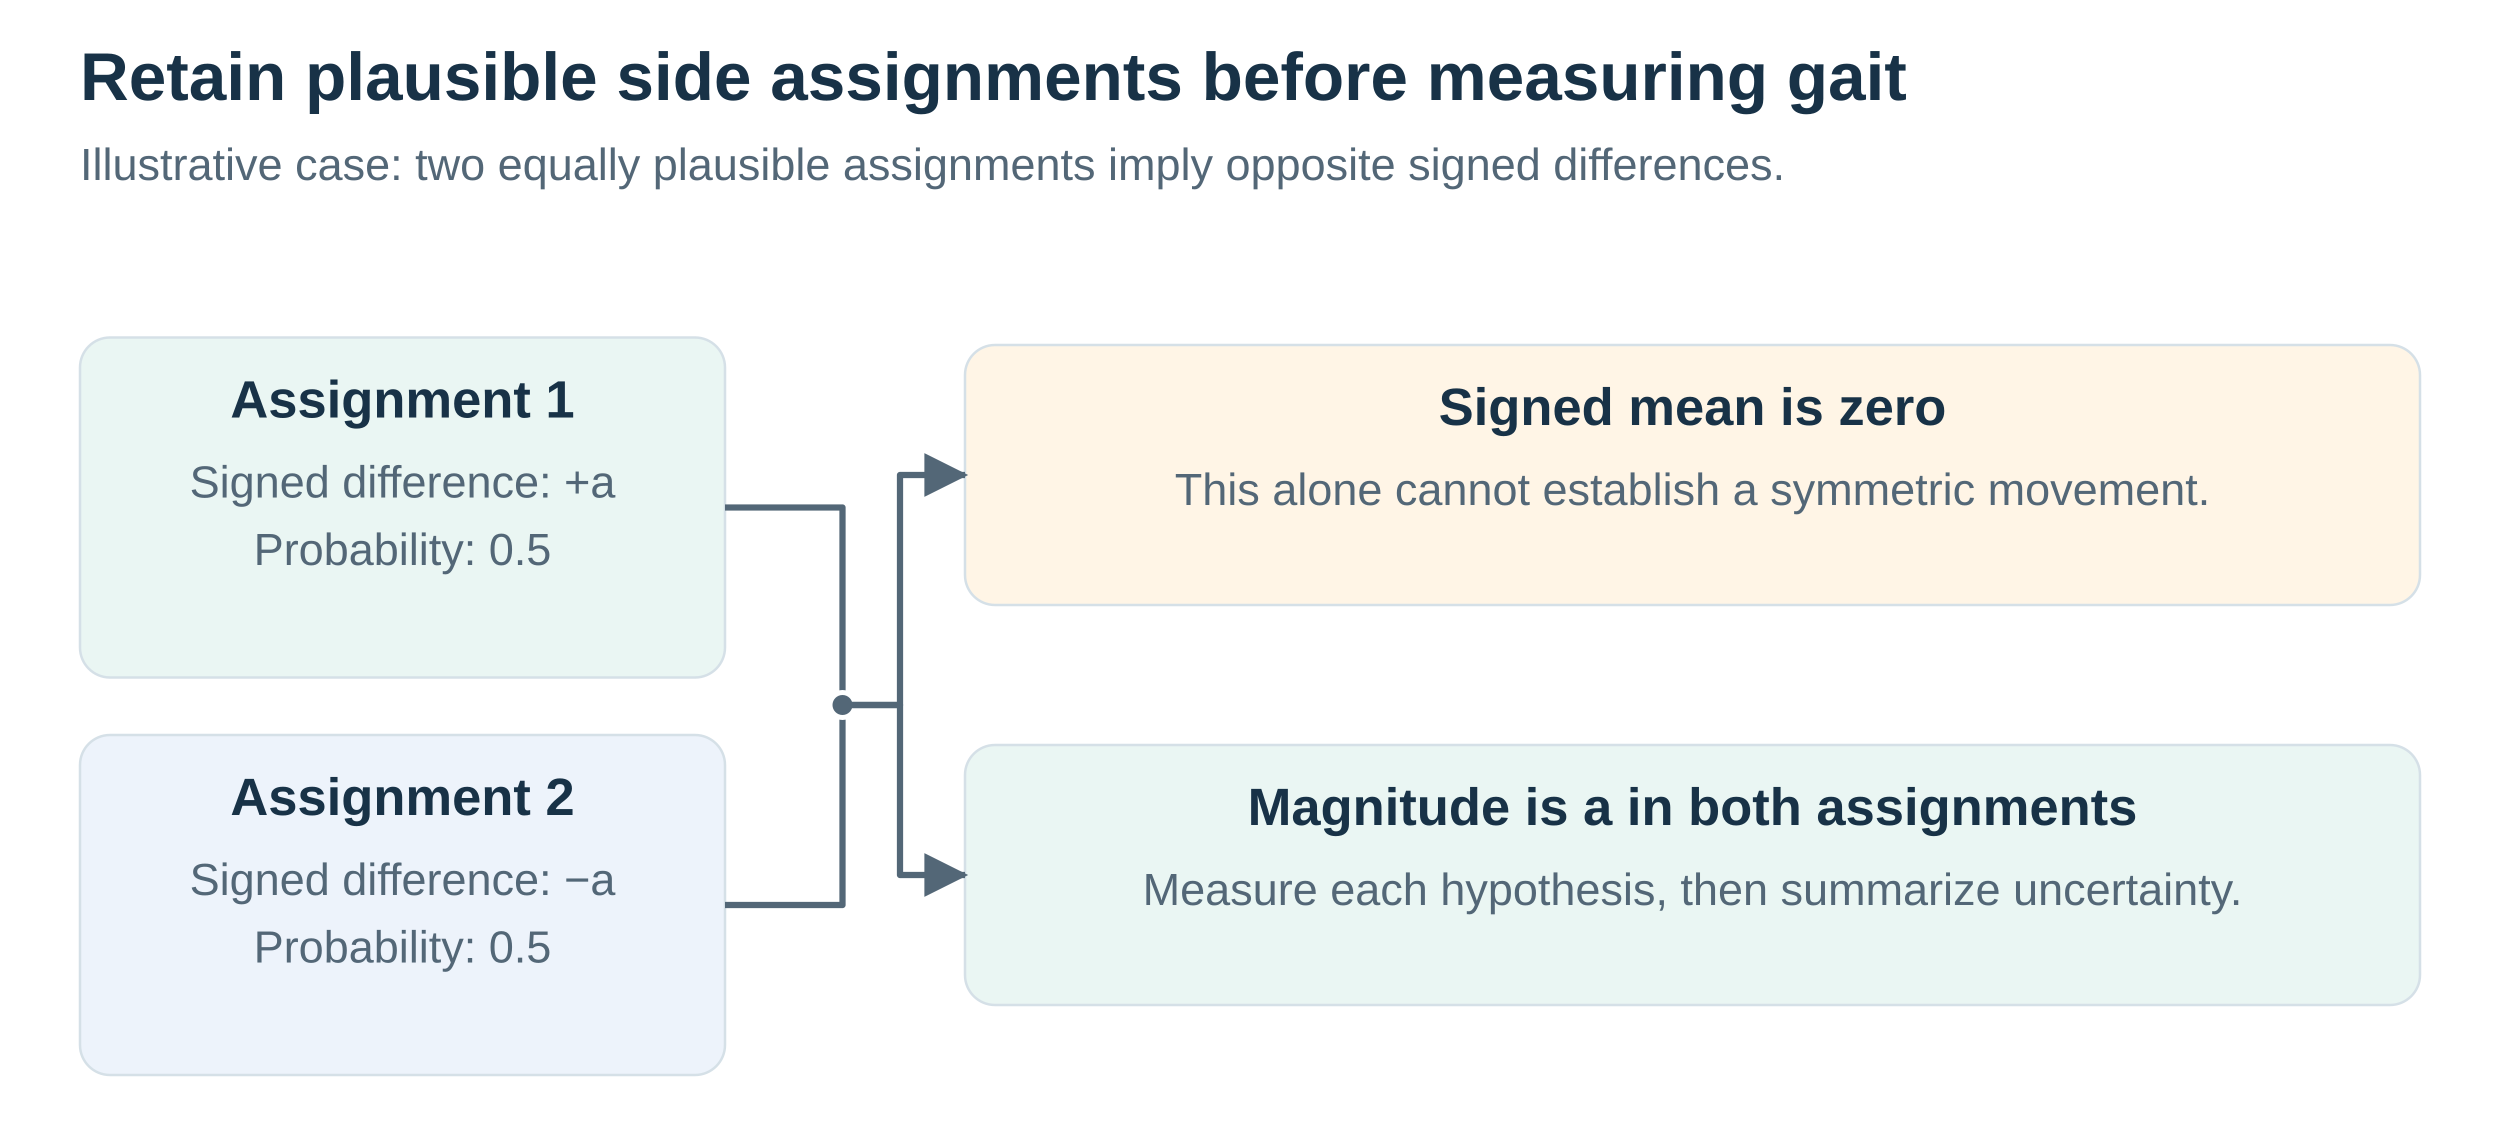
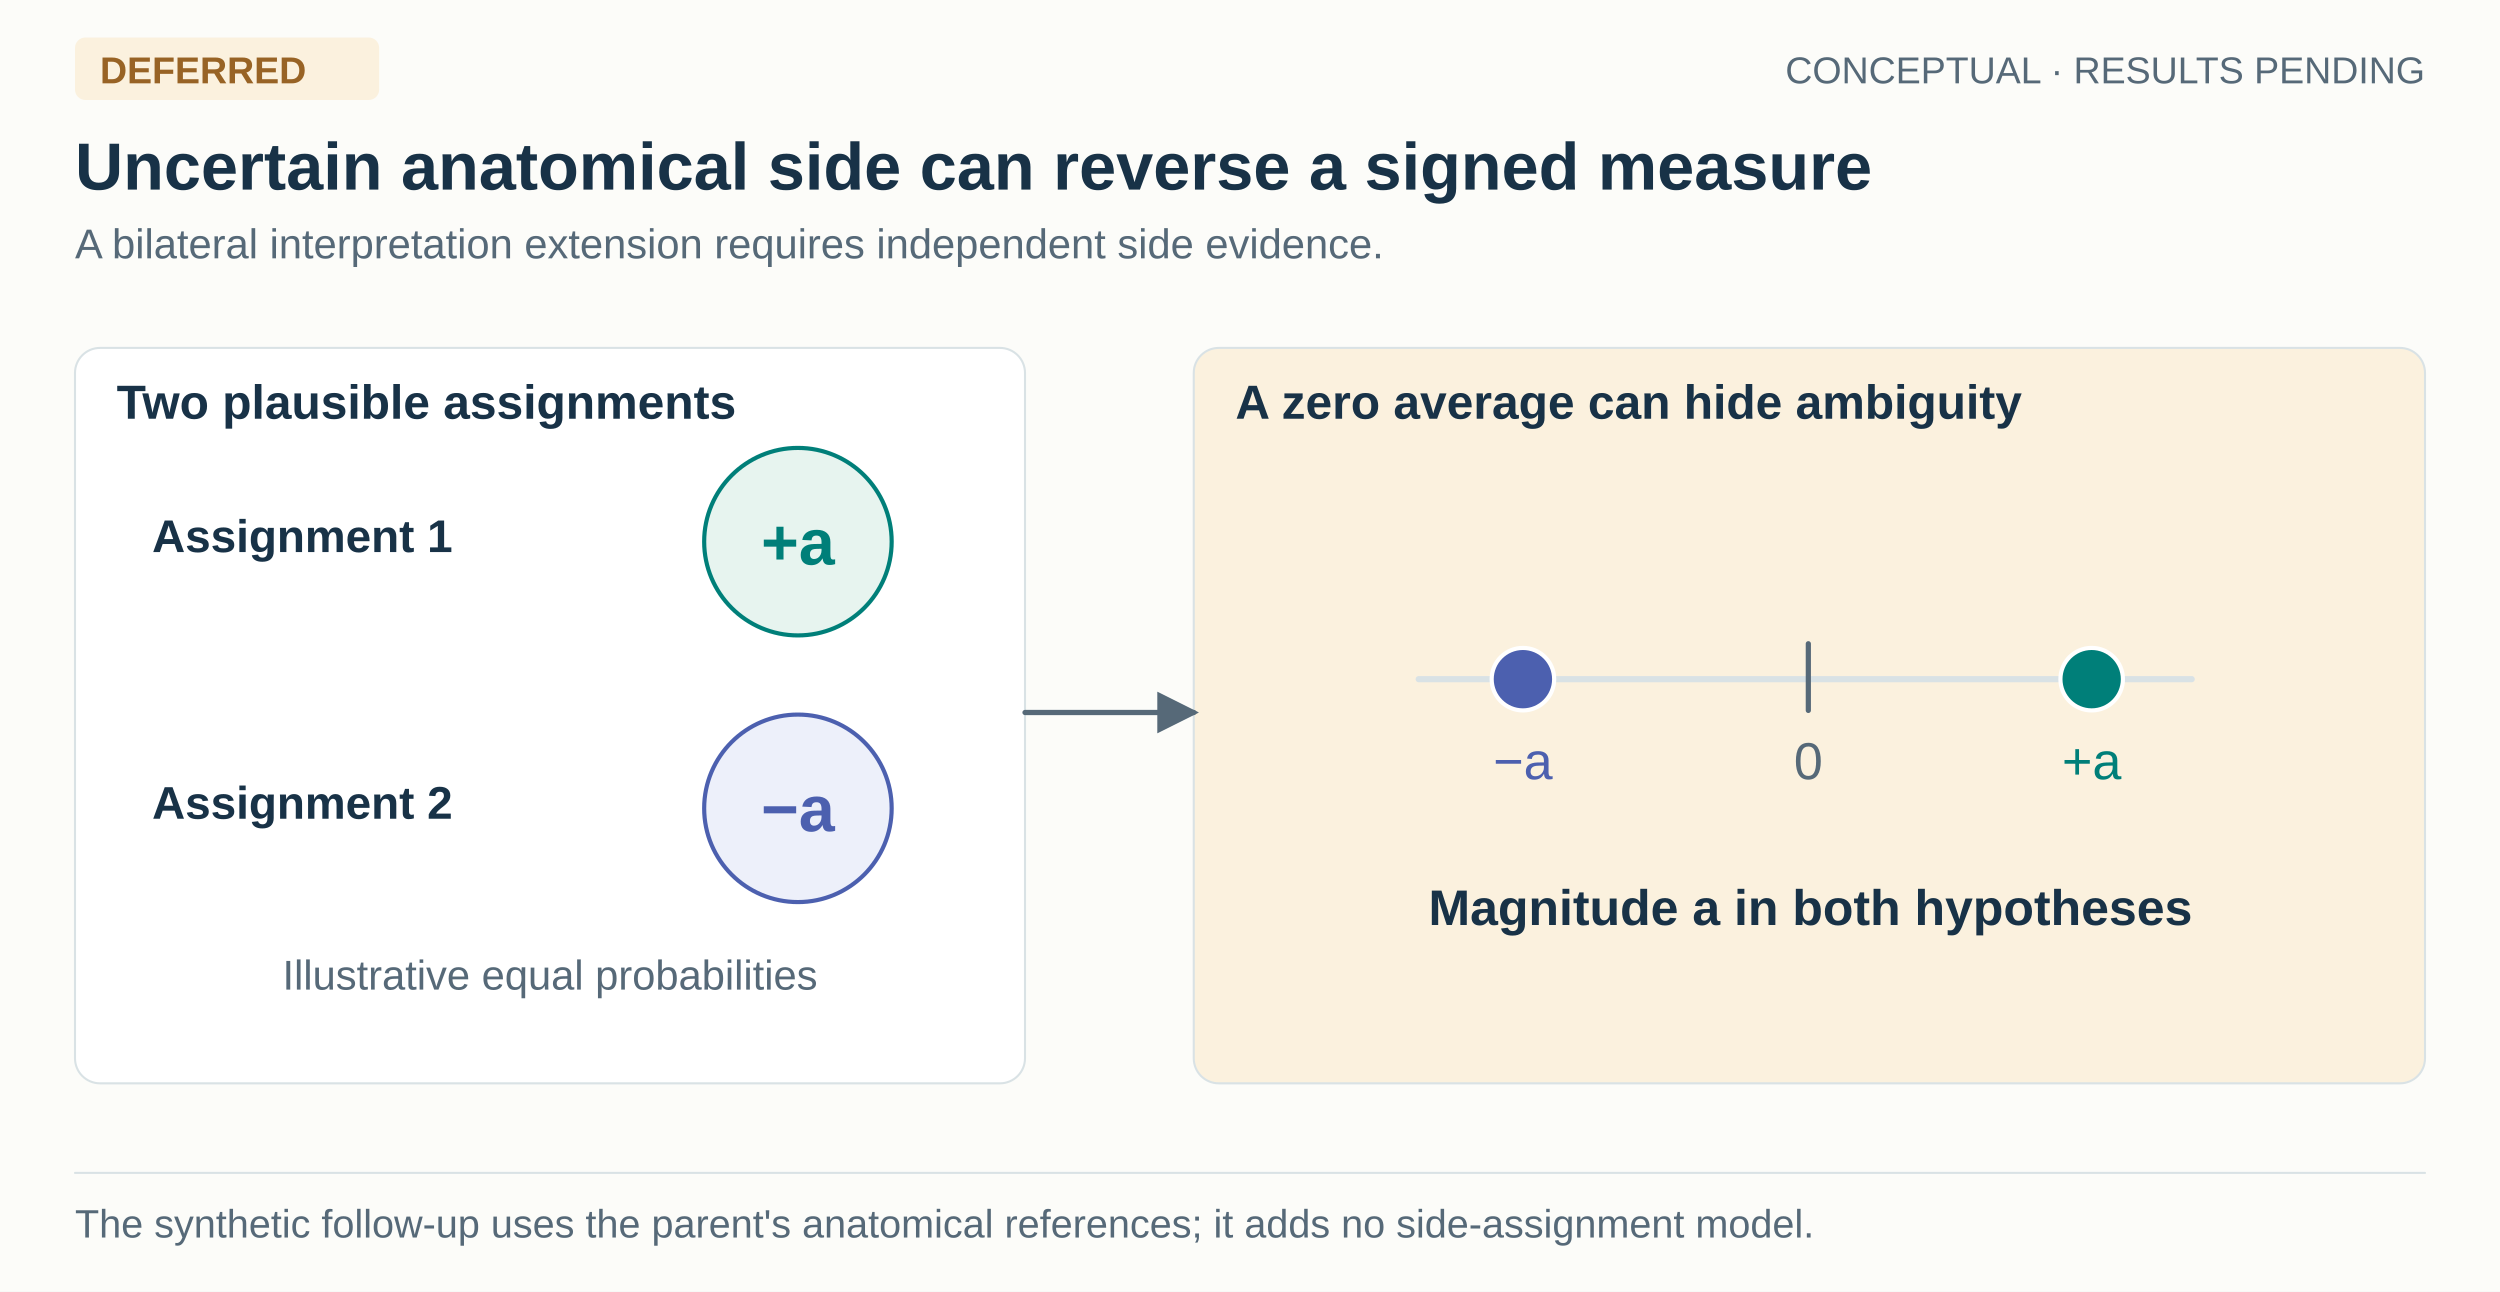
- <svg xmlns="http://www.w3.org/2000/svg" width="1000" height="450" viewBox="0 0 1000 450" role="img" aria-labelledby="title desc">
+ <svg xmlns="http://www.w3.org/2000/svg" width="1200" height="620" viewBox="0 0 1200 620" role="img" aria-labelledby="title desc">
  <defs>
-     <marker id="arrow" markerWidth="7" markerHeight="7" refX="6.5" refY="3.5" orient="auto">
-       <path d="M0 0L7 3.5L0 7" fill="#536777" />
+     <marker id="arrow" markerWidth="8" markerHeight="8" refX="7" refY="4" orient="auto">
+       <path d="M0 0L8 4L0 8" fill="#566978" />
    </marker>
  </defs>
-   <rect width="1000" height="450" fill="white" />
-   <text x="32" y="40" font-family="Arial, sans-serif" font-size="27" fill="#183247" text-anchor="start" font-weight="bold">Retain plausible side assignments before measuring gait</text>
-   <text x="32" y="72" font-family="Arial, sans-serif" font-size="18" fill="#536777" text-anchor="start" font-weight="normal">Illustrative case: two equally plausible assignments imply opposite signed differences.</text>
-   <rect x="32" y="135" width="258" height="136" rx="12" fill="#eaf6f3" stroke="#d5e0e7" />
-   <text x="161.0" y="167" font-family="Arial, sans-serif" font-size="21" fill="#183247" text-anchor="middle" font-weight="bold">Assignment 1</text>
-   <text x="161.0" y="199" font-family="Arial, sans-serif" font-size="18" fill="#536777" text-anchor="middle" font-weight="normal">Signed difference: +a</text>
-   <text x="161.0" y="226" font-family="Arial, sans-serif" font-size="18" fill="#536777" text-anchor="middle" font-weight="normal">Probability: 0.5</text>
-   <rect x="32" y="294" width="258" height="136" rx="12" fill="#edf3fb" stroke="#d5e0e7" />
-   <text x="161.0" y="326" font-family="Arial, sans-serif" font-size="21" fill="#183247" text-anchor="middle" font-weight="bold">Assignment 2</text>
-   <text x="161.0" y="358" font-family="Arial, sans-serif" font-size="18" fill="#536777" text-anchor="middle" font-weight="normal">Signed difference: −a</text>
-   <text x="161.0" y="385" font-family="Arial, sans-serif" font-size="18" fill="#536777" text-anchor="middle" font-weight="normal">Probability: 0.5</text>
-   <rect x="386" y="138" width="582" height="104" rx="12" fill="#fff5e6" stroke="#d5e0e7" />
-   <text x="677.0" y="170" font-family="Arial, sans-serif" font-size="21" fill="#183247" text-anchor="middle" font-weight="bold">Signed mean is zero</text>
-   <text x="677.0" y="202" font-family="Arial, sans-serif" font-size="18" fill="#536777" text-anchor="middle" font-weight="normal">This alone cannot establish a symmetric movement.</text>
-   <rect x="386" y="298" width="582" height="104" rx="12" fill="#eaf6f3" stroke="#d5e0e7" />
-   <text x="677.0" y="330" font-family="Arial, sans-serif" font-size="21" fill="#183247" text-anchor="middle" font-weight="bold">Magnitude is a in both assignments</text>
-   <text x="677.0" y="362" font-family="Arial, sans-serif" font-size="18" fill="#536777" text-anchor="middle" font-weight="normal">Measure each hypothesis, then summarize uncertainty.</text>
-   <polyline points="290,203 337,203 337,282" fill="none" stroke="#536777" stroke-width="2.5" stroke-linejoin="round" />
-   <polyline points="290,362 337,362 337,282" fill="none" stroke="#536777" stroke-width="2.5" stroke-linejoin="round" />
-   <circle cx="337" cy="282" r="5" fill="#536777" stroke="white" stroke-width="2" />
-   <polyline points="337,282 360,282 360,190 386,190" fill="none" stroke="#536777" stroke-width="2.5" stroke-linejoin="round" marker-end="url(#arrow)" />
-   <polyline points="337,282 360,282 360,350 386,350" fill="none" stroke="#536777" stroke-width="2.5" stroke-linejoin="round" marker-end="url(#arrow)" />
+   <rect width="1200" height="620" fill="#fcfcf9" />
+   <rect x="36" y="18" width="146" height="30" rx="5" fill="#fbf1de" stroke="none" />
+   <text x="48" y="40" font-family="Arial, sans-serif" font-size="18" fill="#986325" text-anchor="start" font-weight="bold">DEFERRED</text>
+   <text x="1164" y="40" font-family="Arial, sans-serif" font-size="18" fill="#566978" text-anchor="end" font-weight="normal">CONCEPTUAL · RESULTS PENDING</text>
+   <text x="36" y="91" font-family="Arial, sans-serif" font-size="32" fill="#183247" text-anchor="start" font-weight="bold">Uncertain anatomical side can reverse a signed measure</text>
+   <text x="36" y="124" font-family="Arial, sans-serif" font-size="20" fill="#566978" text-anchor="start" font-weight="normal">A bilateral interpretation extension requires independent side evidence.</text>
+   <rect x="36" y="167" width="456" height="353" rx="12" fill="white" stroke="#d9e2e5" />
+   <text x="56" y="201" font-family="Arial, sans-serif" font-size="23" fill="#183247" text-anchor="start" font-weight="bold">Two plausible assignments</text>
+   <text x="73" y="265" font-family="Arial, sans-serif" font-size="22" fill="#183247" text-anchor="start" font-weight="bold">Assignment 1</text>
+   <text x="73" y="393" font-family="Arial, sans-serif" font-size="22" fill="#183247" text-anchor="start" font-weight="bold">Assignment 2</text>
+   <circle cx="383" cy="260" r="45" fill="#e7f4ef" stroke="#007f79" stroke-width="2" />
+   <text x="383" y="271" font-family="Arial, sans-serif" font-size="31" fill="#007f79" text-anchor="middle" font-weight="bold">+a</text>
+   <circle cx="383" cy="388" r="45" fill="#edf0fa" stroke="#4c60af" stroke-width="2" />
+   <text x="383" y="399" font-family="Arial, sans-serif" font-size="31" fill="#4c60af" text-anchor="middle" font-weight="bold">−a</text>
+   <text x="264" y="475" font-family="Arial, sans-serif" font-size="20" fill="#566978" text-anchor="middle" font-weight="normal">Illustrative equal probabilities</text>
+   <rect x="573" y="167" width="591" height="353" rx="12" fill="#fbf1de" stroke="#d9e2e5" />
+   <text x="593" y="201" font-family="Arial, sans-serif" font-size="23" fill="#183247" text-anchor="start" font-weight="bold">A zero average can hide ambiguity</text>
+   <polyline points="681.00,326.00 1052.00,326.00" fill="none" stroke="#d9e2e5" stroke-width="3" stroke-linejoin="round" stroke-linecap="round" />
+   <circle cx="731" cy="326" r="15" fill="#4c60af" stroke="white" stroke-width="2" />
+   <circle cx="1004" cy="326" r="15" fill="#007f79" stroke="white" stroke-width="2" />
+   <text x="731" y="374" font-family="Arial, sans-serif" font-size="25" fill="#4c60af" text-anchor="middle" font-weight="normal">−a</text>
+   <text x="868" y="374" font-family="Arial, sans-serif" font-size="25" fill="#566978" text-anchor="middle" font-weight="normal">0</text>
+   <text x="1004" y="374" font-family="Arial, sans-serif" font-size="25" fill="#007f79" text-anchor="middle" font-weight="normal">+a</text>
+   <polyline points="868.00,309.00 868.00,341.00" fill="none" stroke="#566978" stroke-width="2.5" stroke-linejoin="round" stroke-linecap="round" />
+   <text x="869" y="444" font-family="Arial, sans-serif" font-size="24" fill="#183247" text-anchor="middle" font-weight="bold">Magnitude a in both hypotheses</text>
+   <polyline points="492.00,342.00 573.00,342.00" fill="none" stroke="#566978" stroke-width="2.5" stroke-linejoin="round" stroke-linecap="round" marker-end="url(#arrow)" />
+   <polyline points="36.00,563.00 1164.00,563.00" fill="none" stroke="#d9e2e5" stroke-width="1" stroke-linejoin="round" stroke-linecap="round" />
+   <text x="36" y="594" font-family="Arial, sans-serif" font-size="19" fill="#566978" text-anchor="start" font-weight="normal">The synthetic follow-up uses the parent's anatomical references; it adds no side-assignment model.</text>
</svg>
